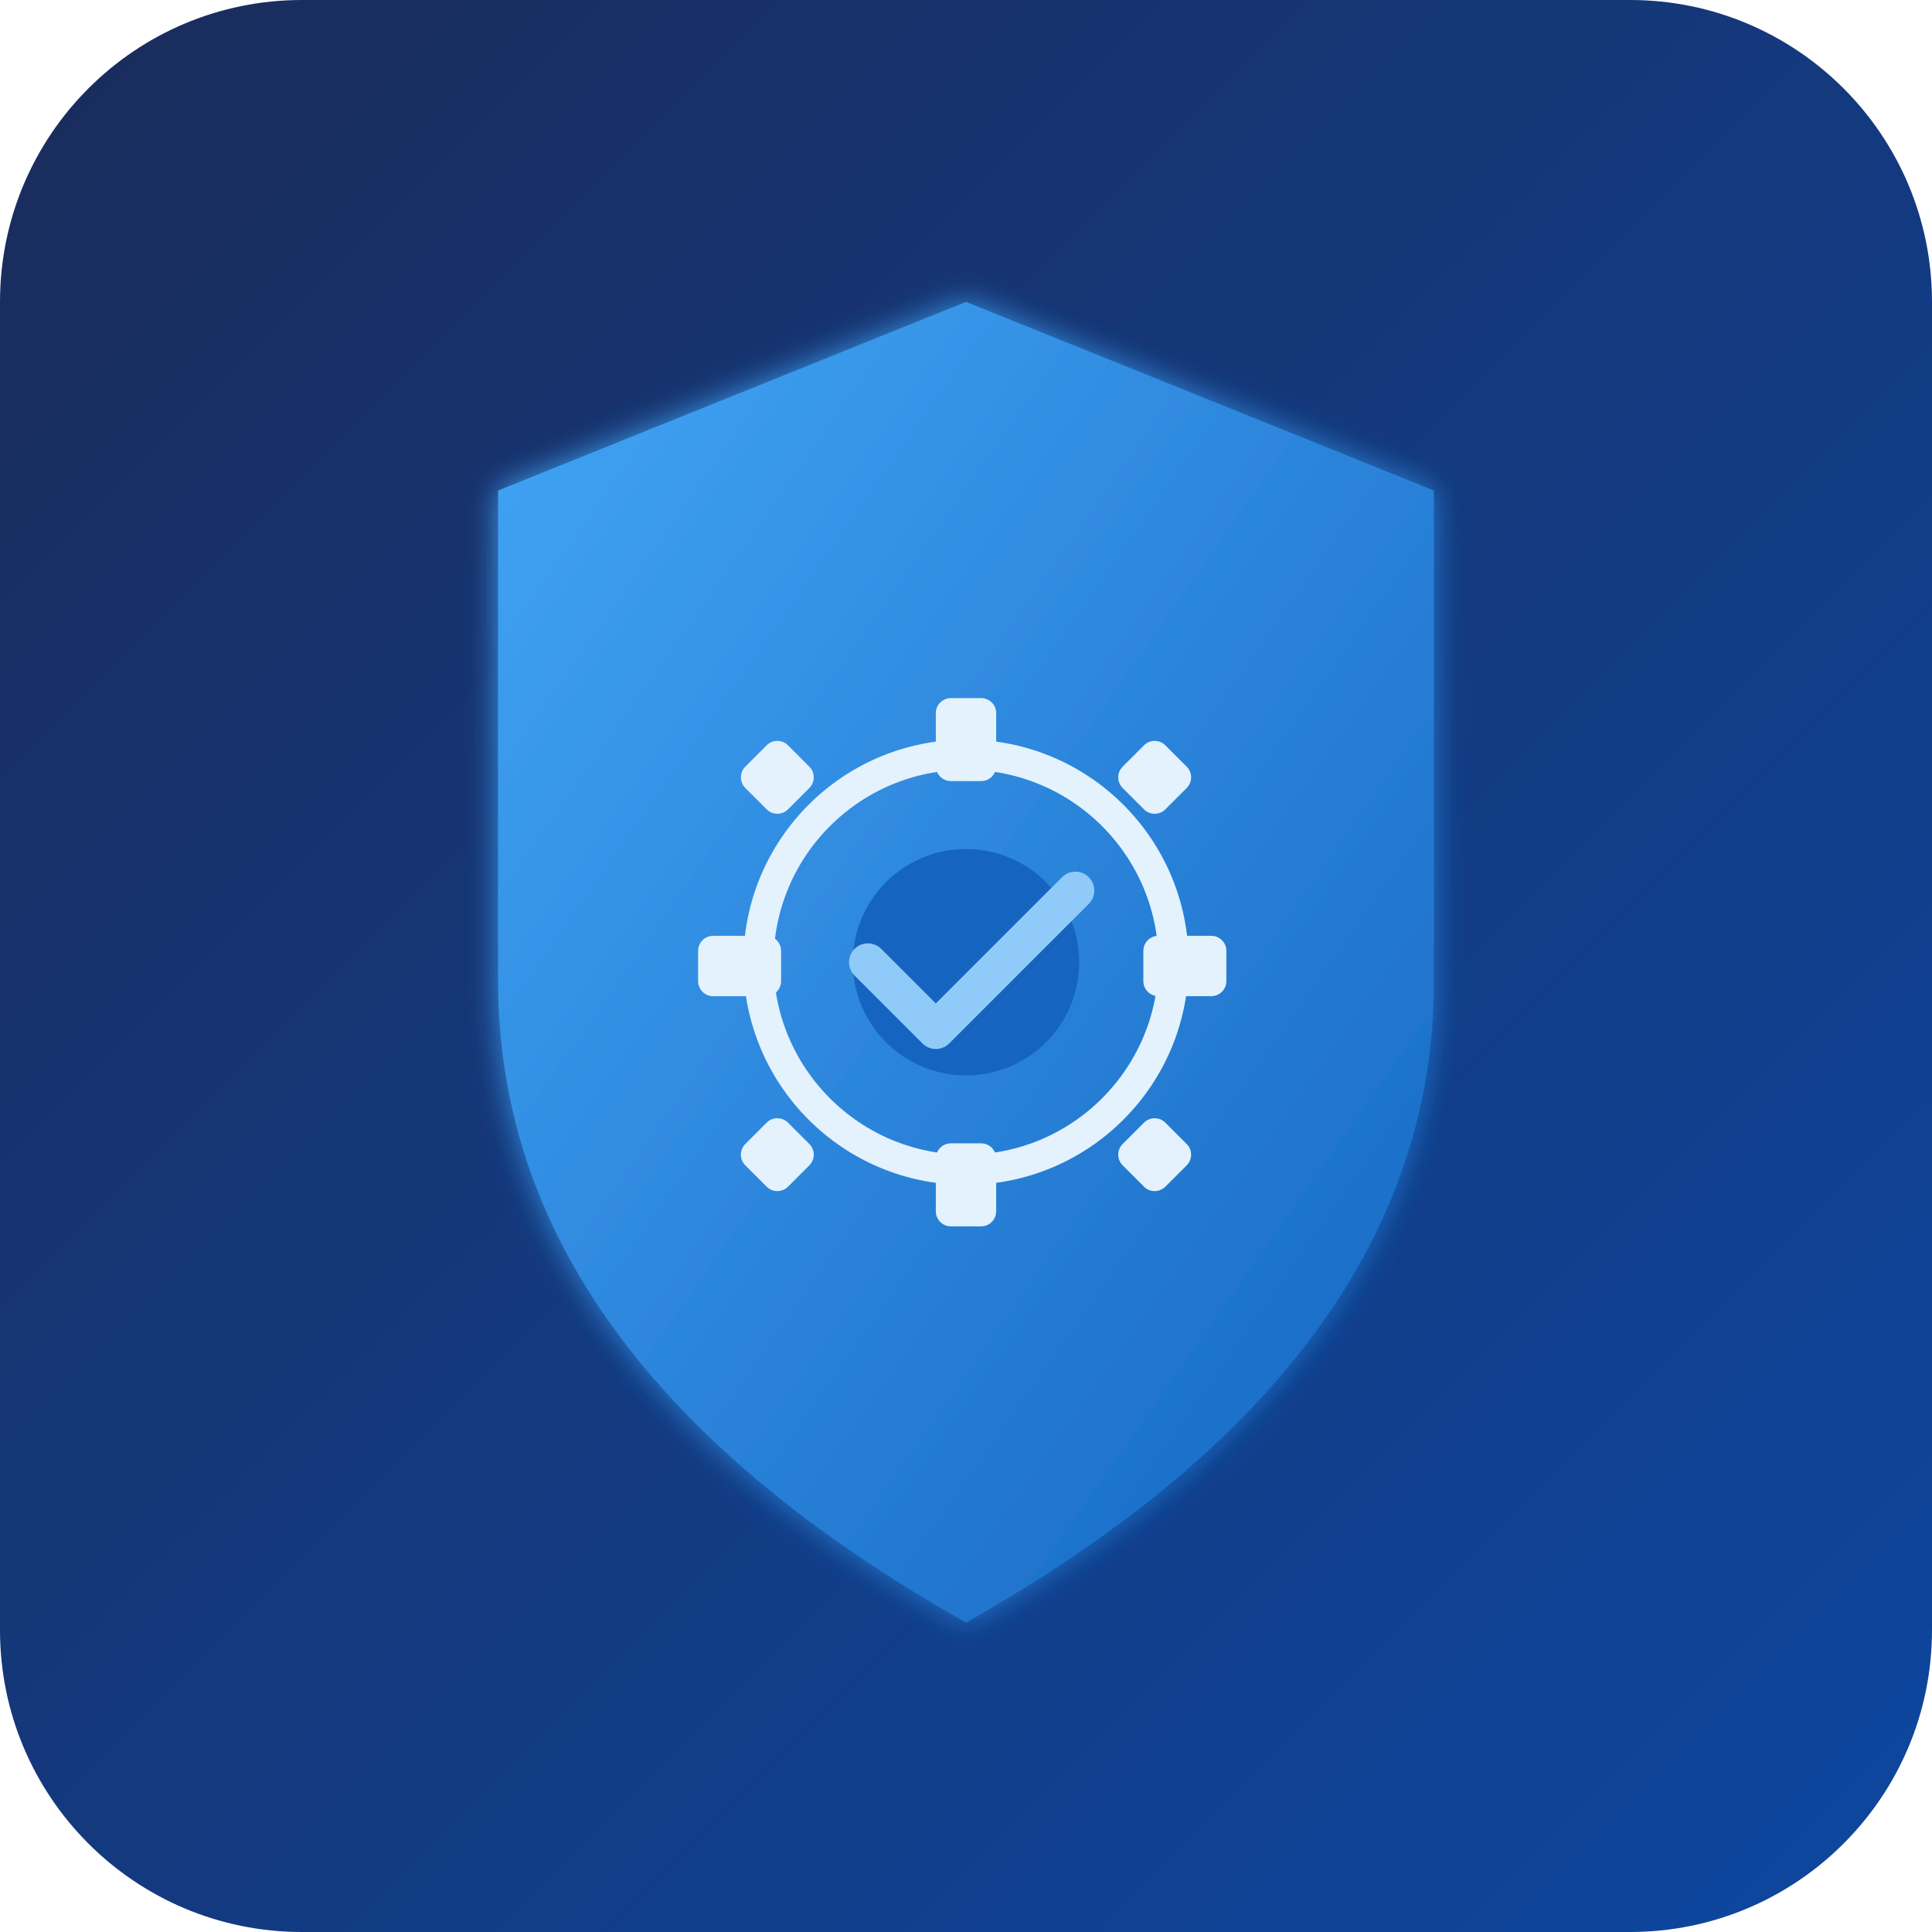
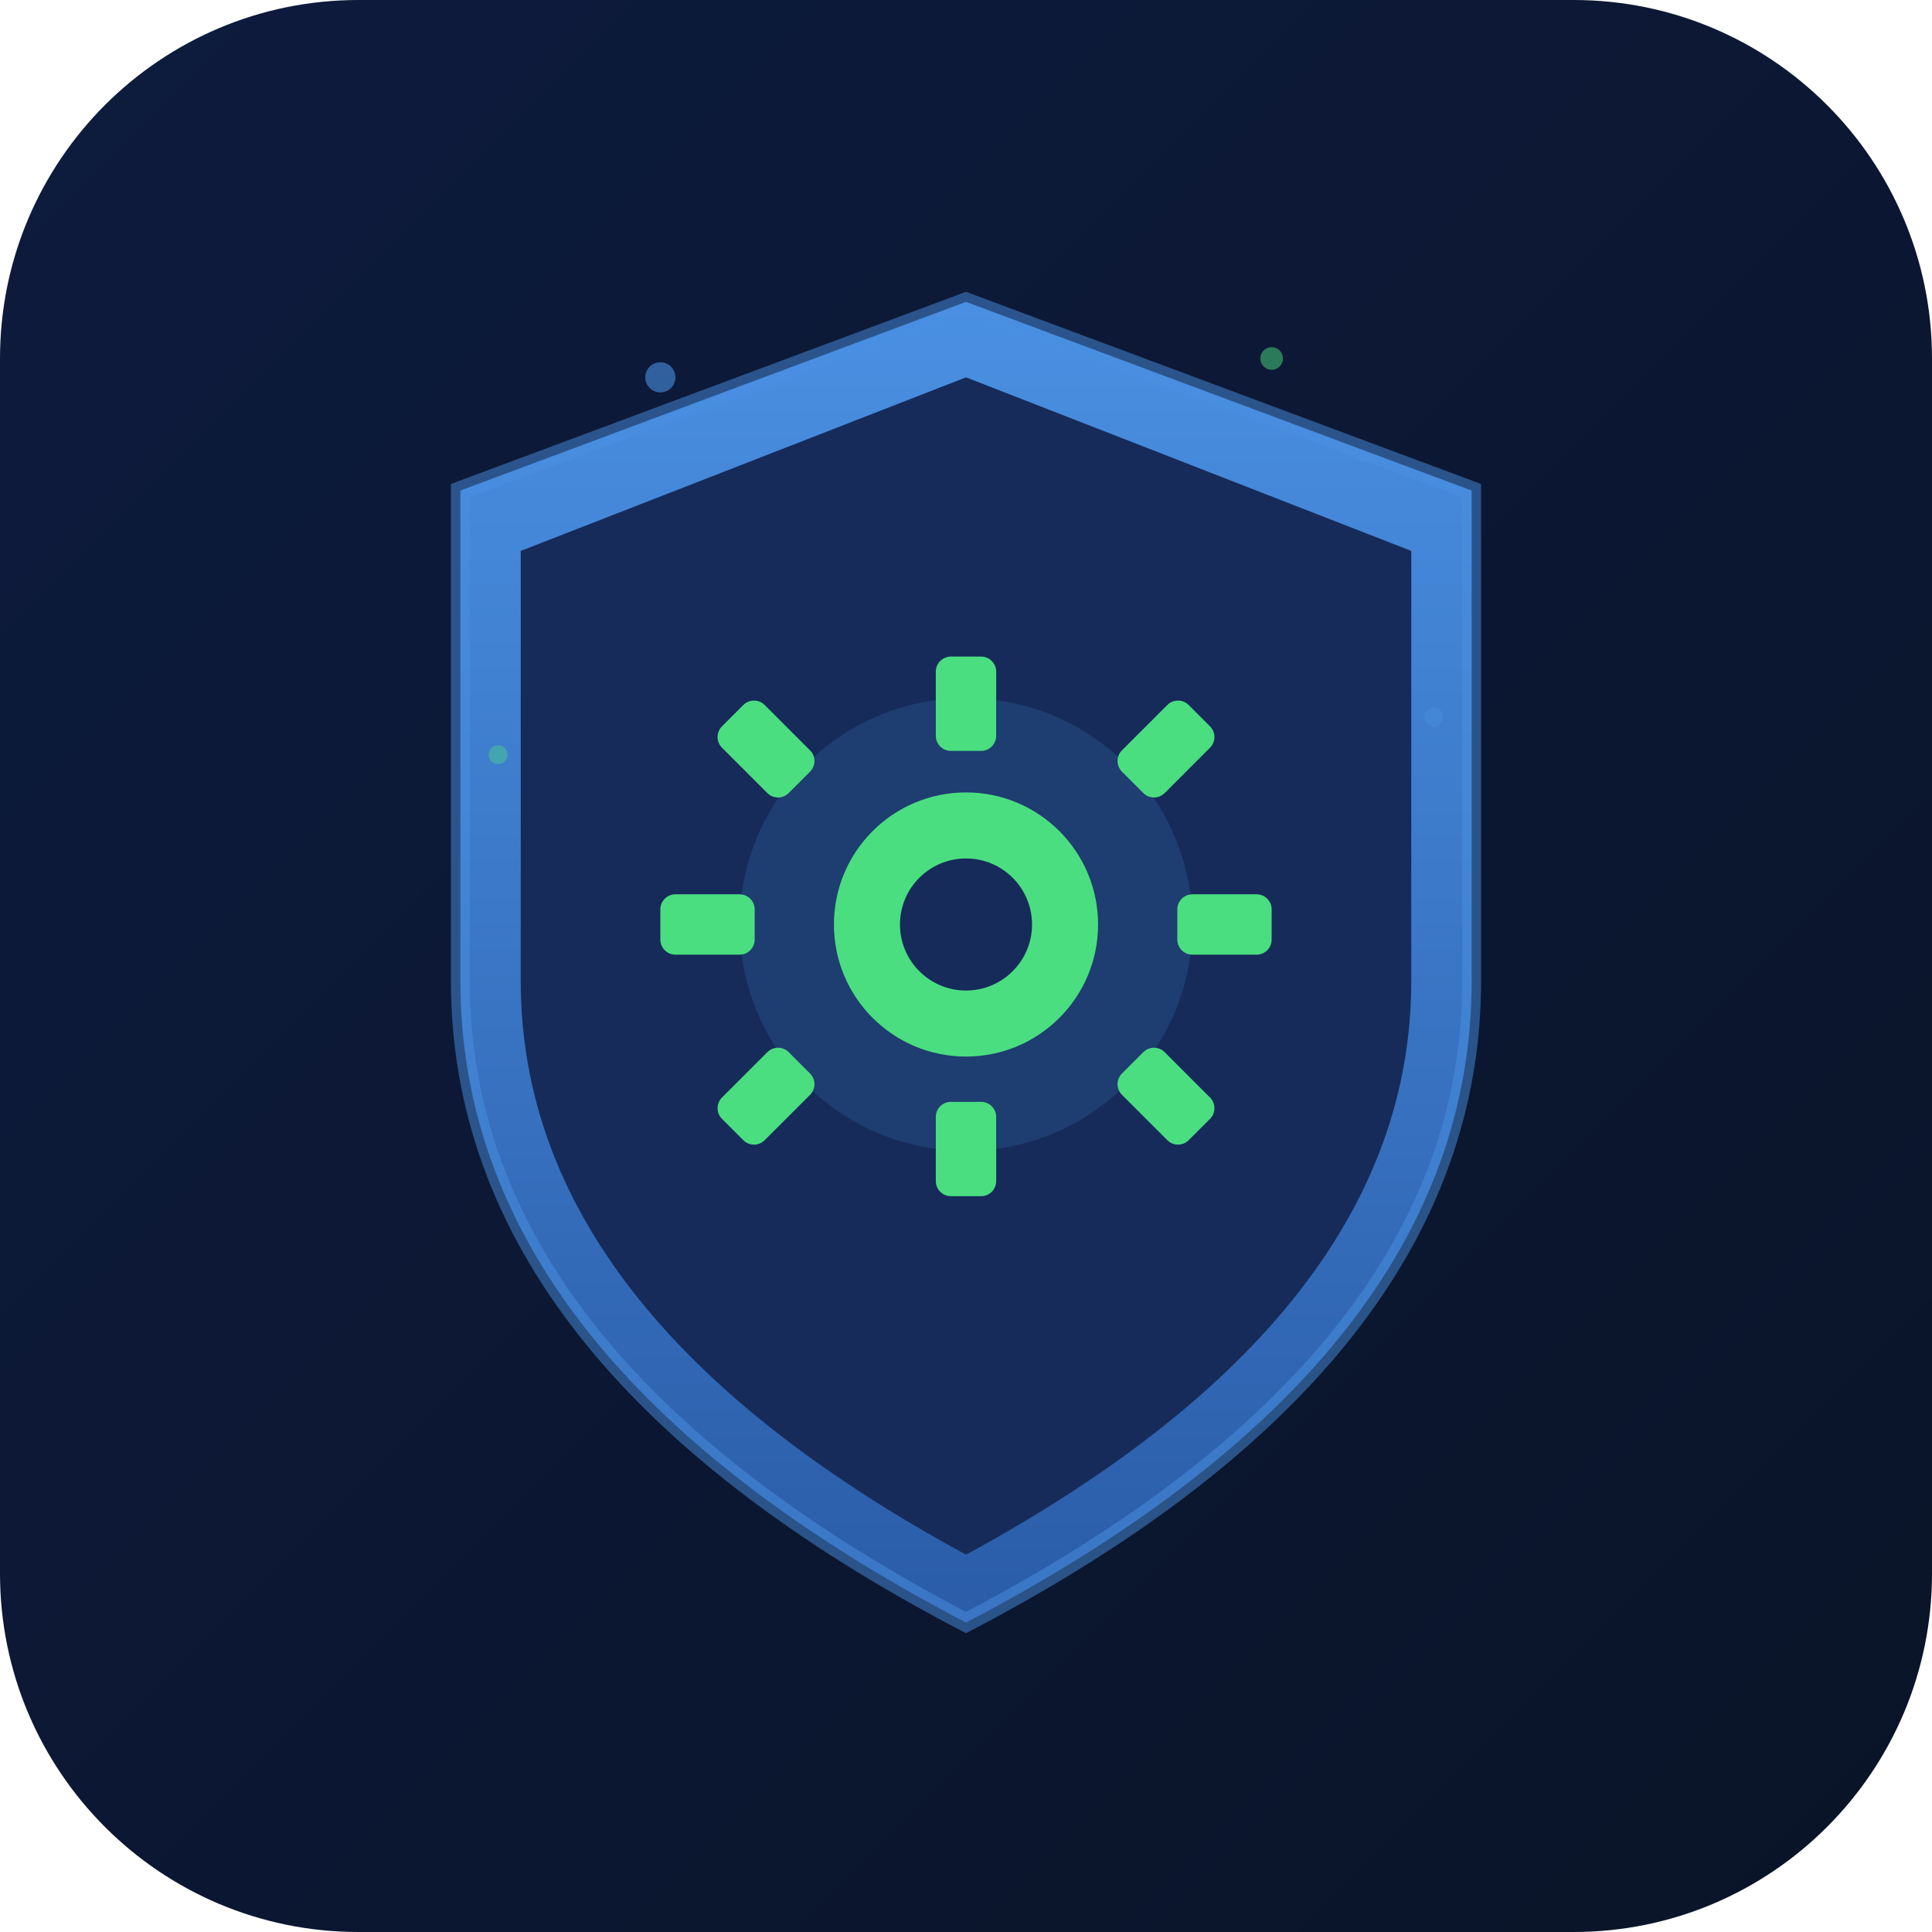
- <svg xmlns="http://www.w3.org/2000/svg" viewBox="0 0 512 512">
+ <svg xmlns="http://www.w3.org/2000/svg" viewBox="0 0 1024 1024">
  <defs>
-     <linearGradient id="bg" x1="0%" y1="0%" x2="100%" y2="100%">
-       <stop offset="0%" stop-color="#1A2B5A" />
-       <stop offset="100%" stop-color="#0D47A1" />
+     <clipPath id="clip01">
+       <rect width="1024" height="1024" rx="190" />
+     </clipPath>
+     <linearGradient id="bg01" x1="0" y1="0" x2="1" y2="1">
+       <stop offset="0%" stop-color="#0D1B3E" />
+       <stop offset="100%" stop-color="#0A1428" />
    </linearGradient>
-     <linearGradient id="shield" x1="0%" y1="0%" x2="100%" y2="100%">
-       <stop offset="0%" stop-color="#42A5F5" />
-       <stop offset="100%" stop-color="#1565C0" />
+     <linearGradient id="shieldGrad" x1="0" y1="0" x2="0" y2="1">
+       <stop offset="0%" stop-color="#4A90E2" />
+       <stop offset="100%" stop-color="#2A5CA8" />
    </linearGradient>
-     <filter id="glow">
-       <feGaussianBlur stdDeviation="4" result="coloredBlur" />
-       <feMerge>
-         <feMergeNode in="coloredBlur" />
-         <feMergeNode in="SourceGraphic" />
-       </feMerge>
-     </filter>
  </defs>
-   <rect width="512" height="512" rx="80" fill="url(#bg)" />
-   <path d="M256 80 L380 130 L380 260 Q380 360 256 430 Q132 360 132 260 L132 130 Z" fill="url(#shield)" filter="url(#glow)" />
-   <circle cx="256" cy="255" r="55" fill="none" stroke="#E3F2FD" stroke-width="8" />
-   <circle cx="256" cy="255" r="30" fill="#1565C0" />
-   <g fill="#E3F2FD">
-     <rect x="248" y="185" width="16" height="22" rx="4" />
-     <rect x="248" y="303" width="16" height="22" rx="4" />
-     <rect x="185" y="248" width="22" height="16" rx="4" />
-     <rect x="303" y="248" width="22" height="16" rx="4" />
-     <rect x="198" y="198" width="16" height="16" rx="4" transform="rotate(45 206 206)" />
-     <rect x="298" y="198" width="16" height="16" rx="4" transform="rotate(45 306 206)" />
-     <rect x="198" y="298" width="16" height="16" rx="4" transform="rotate(45 206 306)" />
-     <rect x="298" y="298" width="16" height="16" rx="4" transform="rotate(45 306 306)" />
+   <rect width="1024" height="1024" rx="190" fill="url(#bg01)" />
+   <g clip-path="url(#clip01)">
+     <path d="M512,160 L780,260 L780,520 Q780,720 512,860 Q244,720 244,520 L244,260 Z" fill="url(#shieldGrad)" />
+     <path d="M512,200 L748,292 L748,520 Q748,696 512,824 Q276,696 276,520 L276,292 Z" fill="#162B5A" />
+     <circle cx="512" cy="490" r="120" fill="#1E3D70" />
+     <circle cx="512" cy="490" r="70" fill="#4ADE80" />
+     <circle cx="512" cy="490" r="35" fill="#162B5A" />
+     <g fill="#4ADE80">
+       <rect x="496" y="348" width="32" height="50" rx="8" />
+       <rect x="496" y="584" width="32" height="50" rx="8" />
+       <rect x="350" y="474" width="50" height="32" rx="8" />
+       <rect x="624" y="474" width="50" height="32" rx="8" />
+       <rect x="381" y="381" width="50" height="32" rx="8" transform="rotate(45 406 397)" />
+       <rect x="593" y="381" width="50" height="32" rx="8" transform="rotate(-45 618 397)" />
+       <rect x="381" y="565" width="50" height="32" rx="8" transform="rotate(-45 406 581)" />
+       <rect x="593" y="565" width="50" height="32" rx="8" transform="rotate(45 618 581)" />
+     </g>
+     <path d="M512,160 L780,260 L780,520 Q780,720 512,860 Q244,720 244,520 L244,260 Z" fill="none" stroke="#4A90E2" stroke-width="10" opacity="0.5" />
+     <circle cx="512" cy="490" r="20" fill="#162B5A" />
+     <circle cx="350" cy="200" r="8" fill="#4A90E2" opacity="0.6" />
+     <circle cx="674" cy="190" r="6" fill="#4ADE80" opacity="0.5" />
+     <circle cx="760" cy="380" r="5" fill="#4A90E2" opacity="0.4" />
+     <circle cx="264" cy="400" r="5" fill="#4ADE80" opacity="0.4" />
  </g>
-   <path d="M230 255 L248 273 L285 236" fill="none" stroke="#90CAF9" stroke-width="10" stroke-linecap="round" stroke-linejoin="round" />
</svg>
